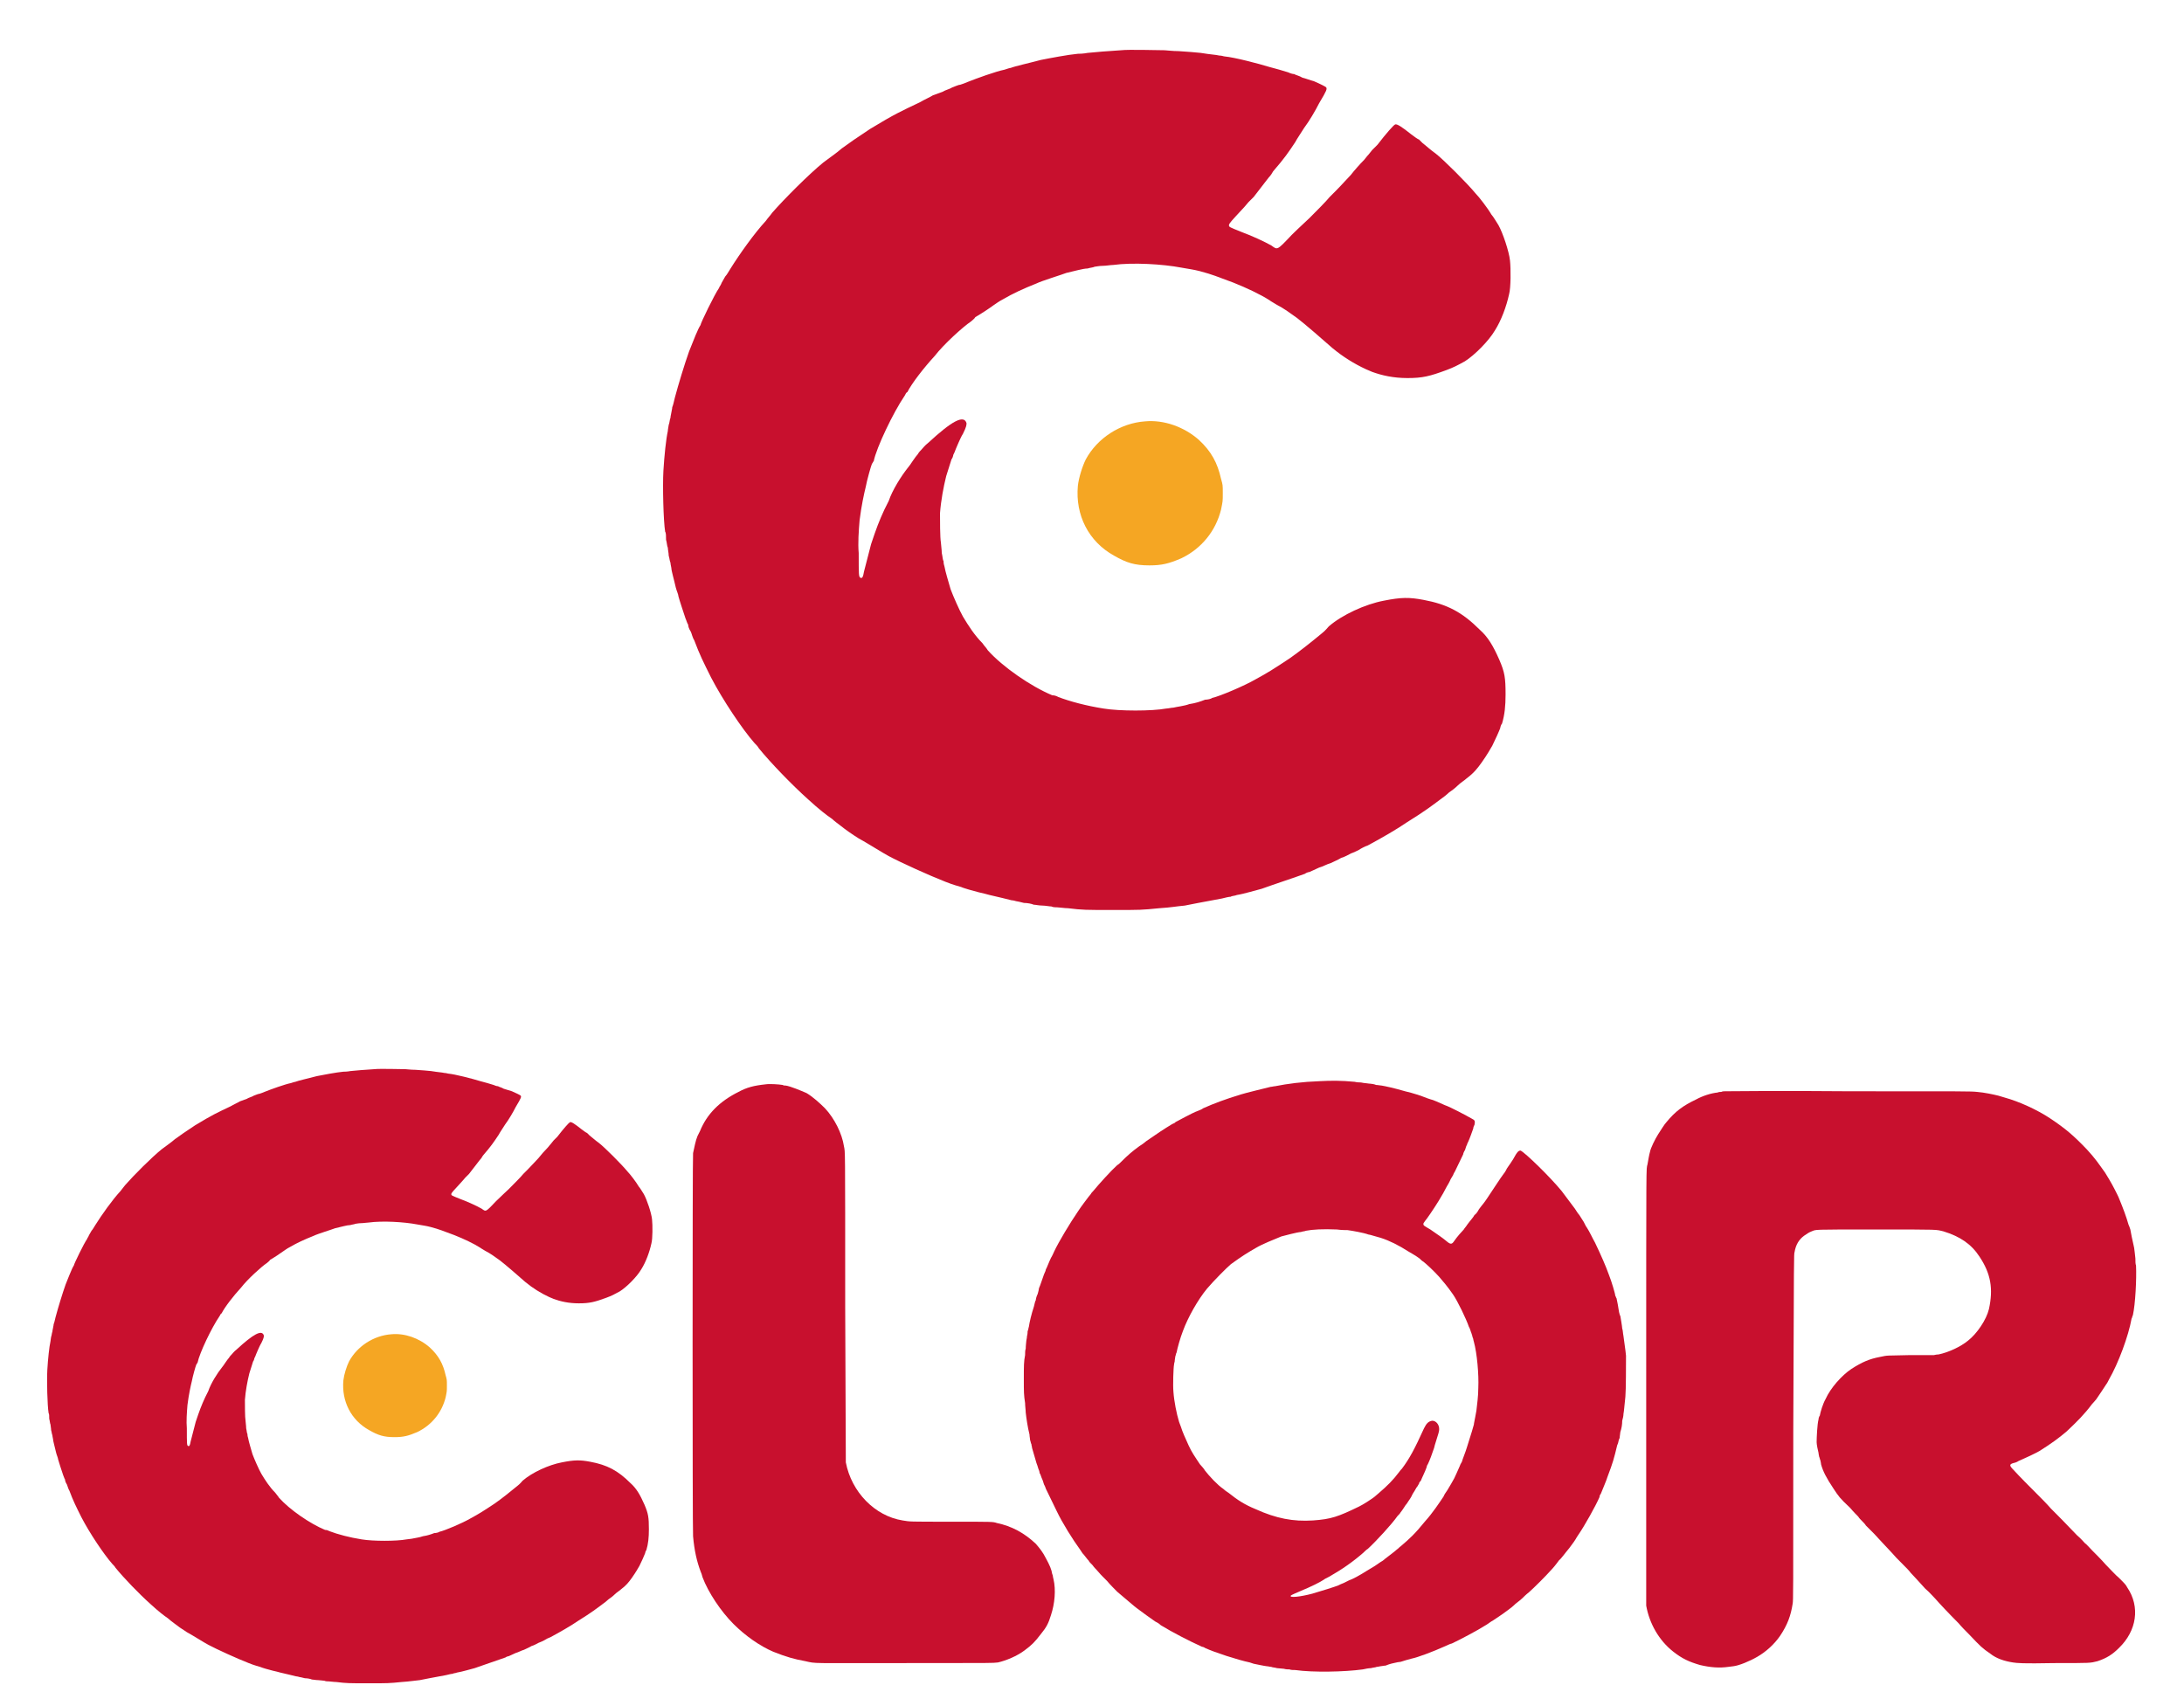
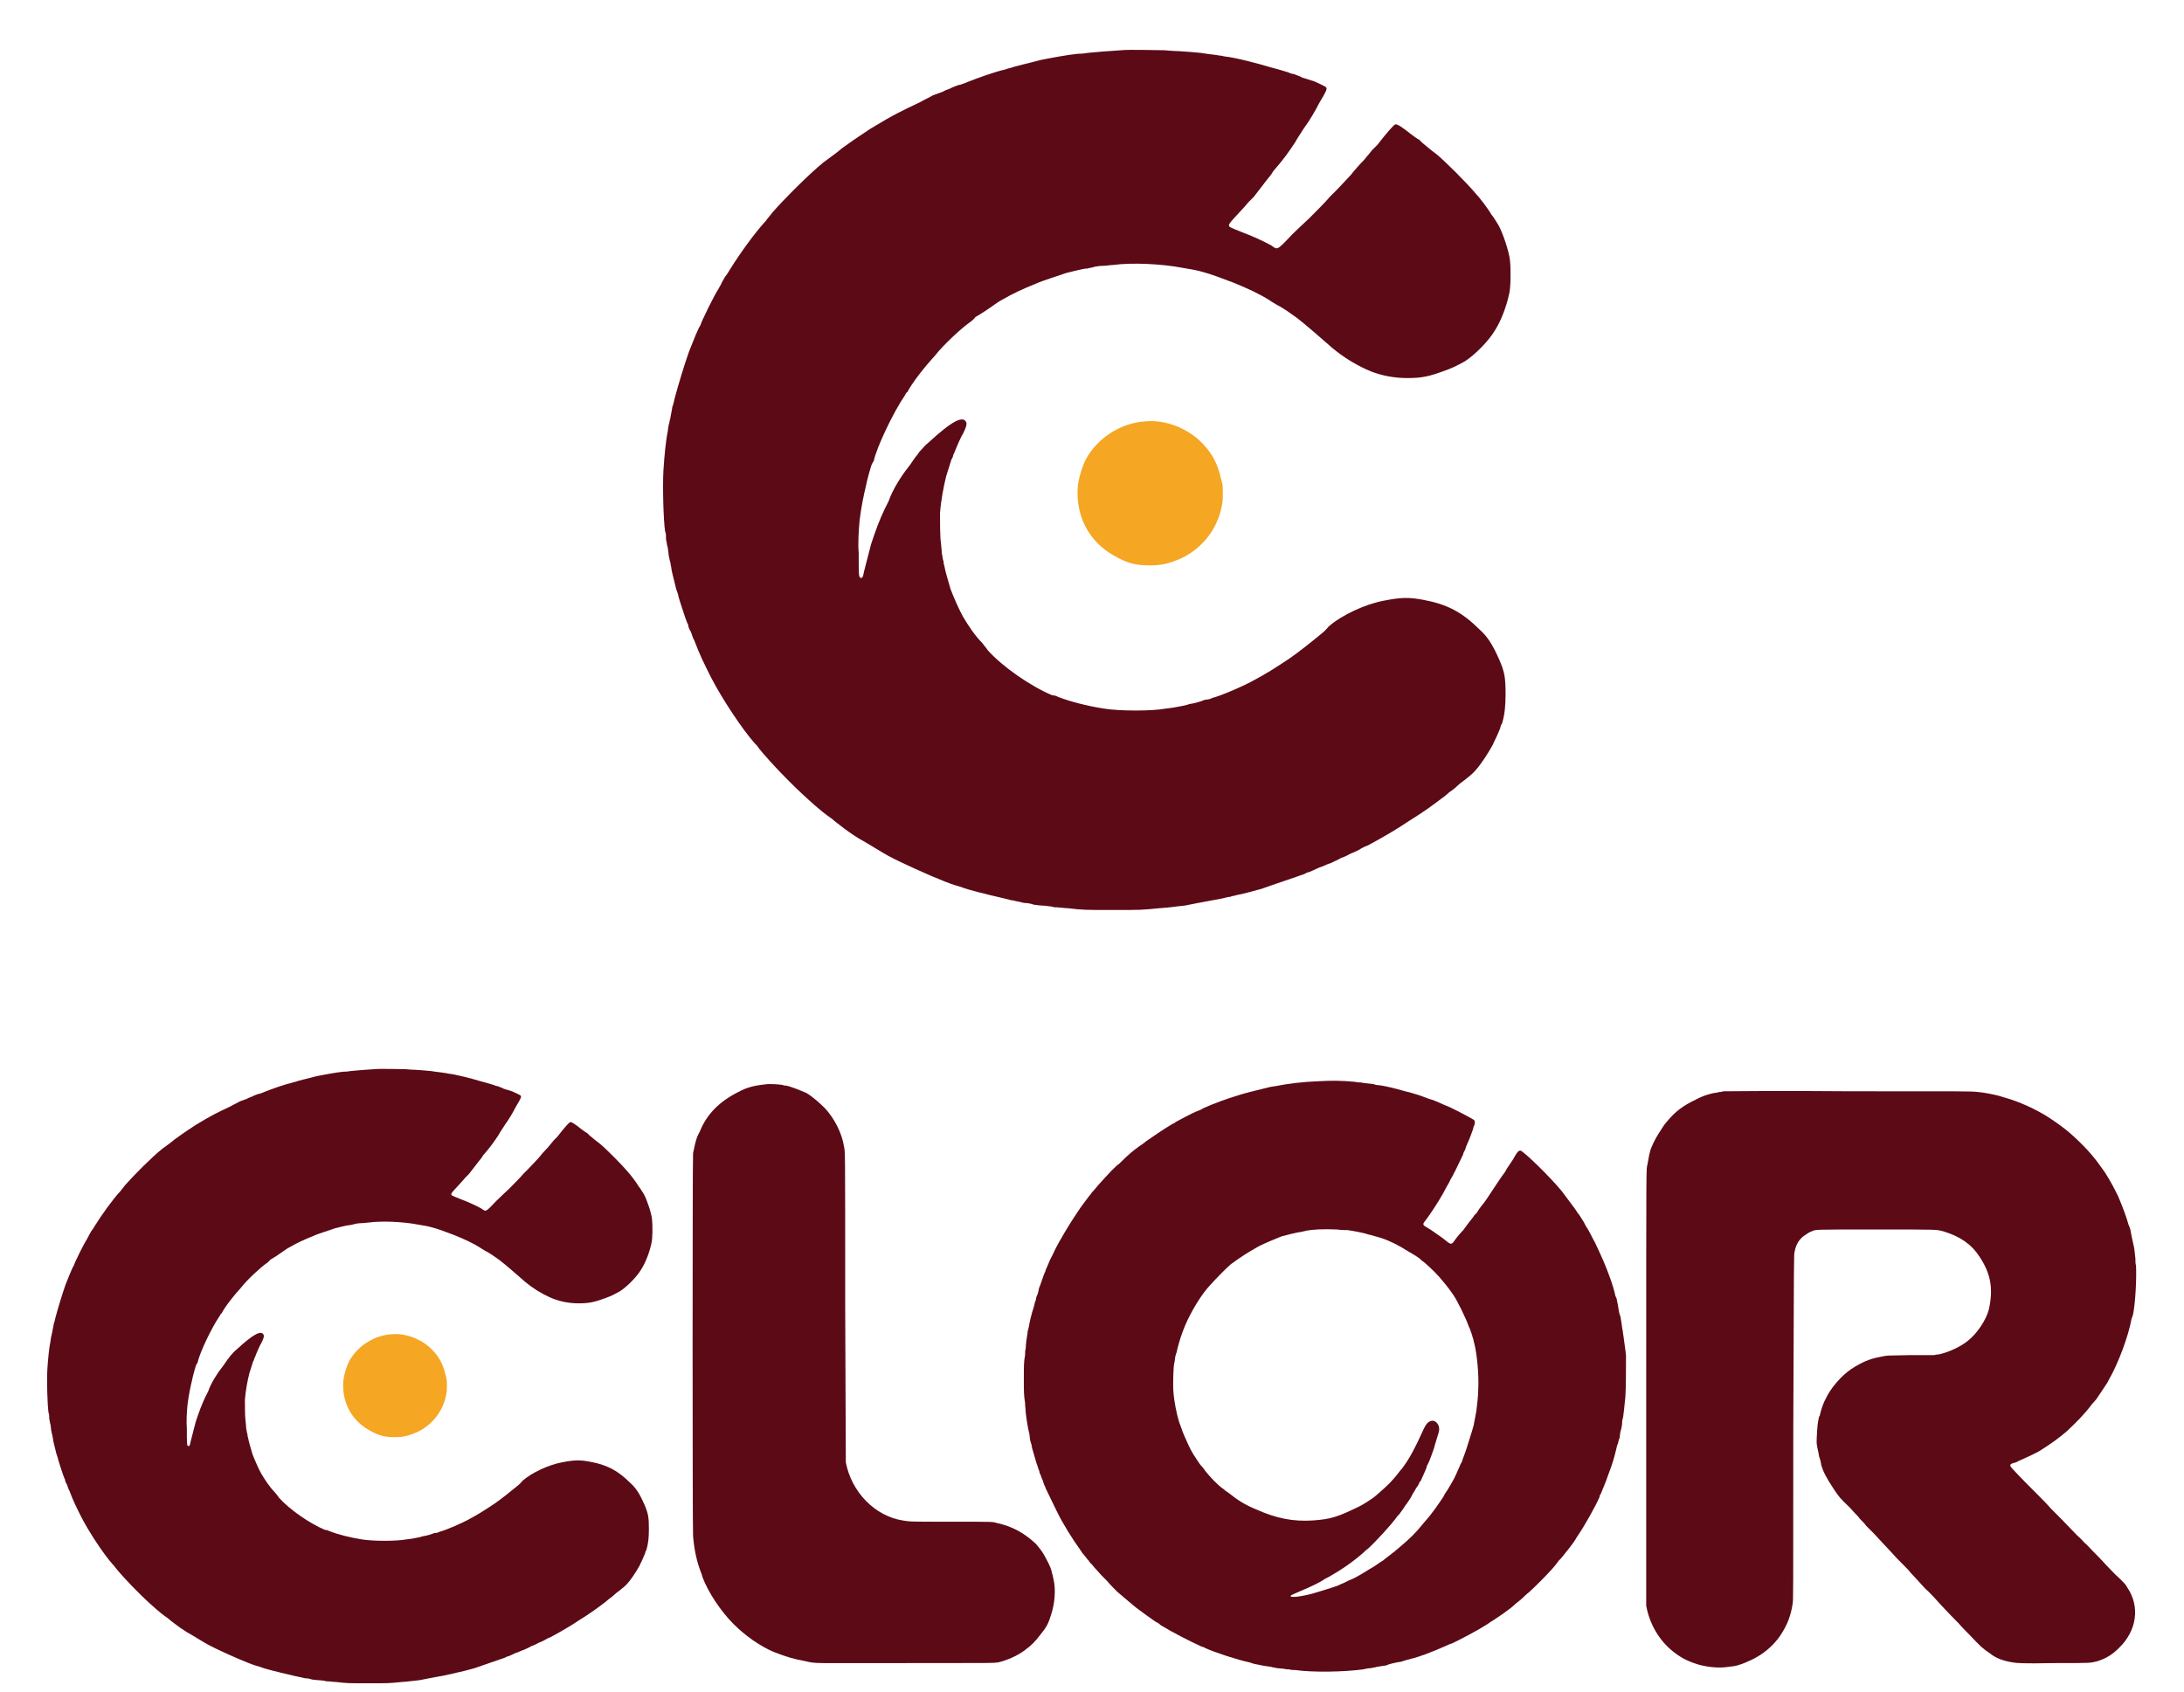
<svg xmlns="http://www.w3.org/2000/svg" viewBox="-6 -6 346 268" role="img" aria-label="CLOR">
  <g transform="translate(97 0) scale(1.4)">
-     <path fill="#C8102E" d="M53.3 1.4c-1.5 .1-2.9 .2-3.8 .3c-.5 .1-1 .1-1.1 .1c-1.1 .1-3.2 .5-4.2 .7c-1.5 .4-2.9 .7-3.4 .9c-.1 0-.4 .1-.7 .2c-1 .2-3.2 1-4.2 1.4c-.2 .1-.5 .2-.8 .3c-.2 0-.6 .2-.9 .3c-.3 .2-.8 .3-1.1 .5c-.3 .1-.8 .3-1.1 .4c-.3 .2-1 .5-1.5 .8c-2.1 1-2.8 1.3-5.6 3c-1.8 1.2-2.1 1.4-3.2 2.2c-.7 .6-.9 .7-2.1 1.6c-1.6 1.3-4.4 4.1-5.8 5.7c-.2 .3-.5 .6-.7 .9c-1.3 1.4-3 3.8-4 5.4c-.2 .3-.4 .7-.6 .9c-.1 .2-.3 .5-.4 .7c-.1 .3-.3 .5-.3 .6c-.5 .7-2.1 4-2.1 4.2c0 0-.2 .3-.4 .8c-.2 .4-.4 1-.5 1.2c-.1 .3-.3 .7-.4 1c-.5 1.4-1.2 3.7-1.6 5.2c-.1 .4-.2 .9-.3 1.1c0 .2-.1 .5-.1 .6c0 .1-.1 .4-.1 .6c-.1 .2-.1 .6-.2 .8c0 .1-.1 .5-.1 .7c-.2 .9-.4 2.8-.5 4.5c-.1 1.7 0 5.7 .2 6.9c.1 .1 .1 .5 .1 .9c.1 .3 .1 .7 .2 .9c0 .2 .1 .6 .1 .9c.1 .3 .1 .6 .2 .8c0 .2 .1 .5 .1 .6c0 .3 .3 1.3 .5 2.2c.1 .4 .3 .8 .3 1c.1 .4 .6 1.9 .8 2.5c.1 .2 .2 .6 .3 .7c0 .2 .1 .5 .3 .8c.1 .2 .2 .7 .4 1c.6 1.6 1 2.4 1.9 4.2c1.3 2.5 3.5 5.8 4.9 7.4c.2 .2 .4 .4 .5 .6c1.3 1.6 3.7 4.1 5.6 5.8c1.2 1.1 2.1 1.8 2.7 2.2c.2 .2 .6 .5 1 .8c.5 .4 1.2 .9 2 1.4c.4 .2 2.2 1.3 2.7 1.6c.2 .1 .5 .3 .7 .4c1.3 .7 4.6 2.2 6.4 2.9c1 .4 1.5 .5 1.8 .6c.2 .1 .6 .2 .9 .3c.3 .1 .8 .2 1.1 .3c.4 .1 .9 .2 1.2 .3c.9 .2 2.1 .5 2.5 .6c.2 0 .5 .1 .5 .1c.1 0 .5 .1 .9 .2c.4 0 .9 .1 1.1 .2c.2 0 .6 .1 1 .1c.3 0 .8 .1 1 .1c.2 .1 .5 .1 .7 .1c.2 0 .8 .1 1.2 .1c1.6 .2 2 .2 5.1 .2c3.1 0 3.2 0 5.2-.2c1.5-.1 1.8-.2 2.9-.3c1-.2 1.5-.3 4.2-.8c.4-.1 .8-.2 1-.2c.1-.1 .5-.1 .7-.2c.7-.1 2.4-.6 2.8-.7c.8-.3 4.1-1.4 4.9-1.7c.1-.1 .4-.2 .5-.2c.2-.1 .7-.3 1.1-.5c.4-.1 .9-.4 1.3-.5c.4-.2 .9-.4 1.2-.6c.4-.1 .9-.4 1.1-.5c.3-.1 .7-.3 .9-.4c.3-.2 .7-.4 1-.5c1.5-.8 3.4-1.9 4.4-2.6c2.1-1.3 3-2 3.8-2.6c.3-.2 .8-.6 1-.8c.3-.2 .7-.5 1-.8c.3-.3 .8-.6 1-.8c.8-.6 1.2-1.1 1.7-1.8c.7-1 .9-1.4 1.2-1.9c.3-.6 .8-1.7 .9-2c0-.1 .1-.4 .2-.5c.3-1 .4-2 .4-3.3c0-1.9-.1-2.5-.7-3.9c-.7-1.6-1.3-2.6-2.2-3.4c-2-2-3.7-2.9-6.4-3.4c-1.6-.3-2.5-.3-4.5 .1c-2.1 .4-4.7 1.6-6.2 2.9c-.1 .1-.4 .5-.8 .8c-1.2 1-2.6 2.1-3.6 2.8c-1.8 1.2-2.6 1.7-3.9 2.4c-1.2 .7-4 1.9-4.9 2.1c-.1 .1-.5 .2-.8 .2c-.5 .2-1.1 .4-1.8 .5c-.5 .2-1.4 .3-1.8 .4c-.2 0-.6 .1-.8 .1c-1.6 .3-5.3 .3-7.1 0c-1.9-.3-3.8-.8-5.1-1.3c-.2-.1-.4-.2-.7-.2c-2.4-1-5.6-3.2-7.3-5.1c-.1-.2-.4-.5-.6-.8c-.9-.9-1.6-2-2.2-3c-.4-.7-1.1-2.3-1.4-3.1c-.2-.7-.6-2-.7-2.6c-.1-.3-.1-.5-.1-.6c-.1-.1-.1-.5-.2-.9c0-.4-.1-1-.1-1.2c-.1-.5-.1-2.6-.1-3.3c.1-1.4 .4-3 .7-4.2c.4-1.3 .5-1.6 .6-1.9c.1-.1 .2-.4 .2-.5c.1-.2 .2-.4 .3-.7c.1-.2 .2-.5 .3-.7c.1-.2 .3-.7 .5-1c.4-.8 .4-1 .4-1.2c-.3-1-1.7-.2-4.3 2.2c-.4 .3-.7 .7-.8 .8c-.1 .1-.3 .3-.4 .5c-.1 .1-.4 .5-.6 .8c-.2 .3-.4 .6-.5 .7c-.8 1-1.8 2.6-2.2 3.8c-.1 .2-.3 .6-.5 1c-.6 1.3-.9 2.1-1.5 3.9c-.3 1.2-.6 2.3-.8 3.1c-.1 .6-.2 .8-.4 .7c-.2-.1-.2-.3-.2-2.8c-.1-1.1 0-2.5 .1-3.7c.2-1.6 .5-3 .7-3.8c.1-.6 .6-2.4 .7-2.6c.1-.1 .1-.2 .2-.3c.3-1.5 2.2-5.5 3.5-7.4c.1-.2 .2-.4 .3-.4c.5-1 1.9-2.8 3.1-4.1c1-1.3 3.2-3.3 4.1-3.9c.1-.1 .4-.3 .5-.5c.7-.4 1.6-1 2-1.3c.3-.2 .7-.5 1.1-.7c1.2-.7 2.3-1.2 3.8-1.8c.6-.3 2.9-1 3.4-1.2c.9-.2 1.9-.5 2.4-.5c.3-.1 .6-.1 .8-.2c.1 0 .5-.1 .9-.1c.4 0 .9-.1 1.2-.1c2.2-.3 5.6-.1 7.7 .3c1.1 .2 1.3 .2 2.1 .4c1.5 .4 1.9 .6 3.8 1.3c1.5 .6 3 1.3 4.1 2c.1 .1 .5 .3 .8 .5c.8 .4 1.6 1 2.3 1.5c.8 .6 3.1 2.6 4 3.4c1.2 1 2.5 1.8 3.8 2.4c.2 .1 .5 .2 .7 .3c1.1 .4 2.4 .7 4 .7c1.7 0 2.5-.2 4.4-.9c.8-.3 1.2-.5 2.1-1c1.1-.7 2.7-2.3 3.4-3.5c.7-1.1 1.3-2.7 1.6-4.1c.2-.7 .2-2.9 .1-3.8c-.1-1-.8-3.1-1.3-4c-.2-.3-.6-1-.8-1.2c-.4-.7-1.4-2-1.8-2.4c-.9-1.1-3.6-3.8-4.5-4.5c-.7-.5-1.1-.9-1.5-1.2c-.1-.1-.3-.3-.4-.4c-.1 0-.5-.3-.9-.6c-1-.8-1.6-1.2-1.8-1.1c-.2 .1-1 1-2 2.3c-.2 .2-.5 .5-.6 .6c-.1 .1-.3 .4-.4 .5c-.2 .2-.4 .5-.5 .6c-.5 .5-1.2 1.3-1.5 1.7c-.4 .4-1 1.1-1.7 1.8c-.3 .3-.6 .6-.7 .7c-.3 .4-1.8 1.9-2.3 2.4c-.3 .3-1.2 1.1-2 1.9c-1.7 1.8-1.6 1.7-2.3 1.2c-.7-.4-2.2-1.1-3.3-1.5c-1.5-.6-1.5-.6-1.5-.8c0-.2 .3-.5 1.5-1.8c.3-.3 .6-.7 .7-.8c.2-.2 .4-.4 .6-.6c.3-.4 1-1.3 1.7-2.2c.2-.2 .4-.5 .5-.7c1.3-1.5 1.7-2.1 2.5-3.3c.2-.4 .7-1.1 1-1.6c.6-.8 1.3-2 1.7-2.8c.9-1.5 .9-1.6 .8-1.8c-.1-.1-.7-.4-1.4-.7c-.4-.1-.9-.3-1.3-.4c-.3-.2-.8-.3-.9-.4c-.2 0-.5-.1-.7-.2c-.3-.1-.7-.2-1-.3c-.3-.1-.8-.2-1.1-.3c-1.3-.4-4-1.1-5.1-1.2c-.1 0-.3-.1-.6-.1c-.4-.1-.9-.1-2.1-.3c-.9-.1-1.2-.1-2.5-.2c-.7 0-1.4-.1-1.6-.1c-.7 0-4.1-.1-4.9 0z" />
+     <path fill="#5C0A16" d="M53.3 1.4c-1.5 .1-2.9 .2-3.8 .3c-.5 .1-1 .1-1.1 .1c-1.1 .1-3.2 .5-4.2 .7c-1.5 .4-2.9 .7-3.4 .9c-.1 0-.4 .1-.7 .2c-1 .2-3.2 1-4.2 1.4c-.2 .1-.5 .2-.8 .3c-.2 0-.6 .2-.9 .3c-.3 .2-.8 .3-1.1 .5c-.3 .1-.8 .3-1.1 .4c-.3 .2-1 .5-1.5 .8c-2.1 1-2.8 1.3-5.6 3c-1.8 1.2-2.1 1.4-3.2 2.2c-.7 .6-.9 .7-2.1 1.6c-1.6 1.3-4.4 4.1-5.8 5.7c-.2 .3-.5 .6-.7 .9c-1.3 1.4-3 3.8-4 5.4c-.2 .3-.4 .7-.6 .9c-.1 .2-.3 .5-.4 .7c-.1 .3-.3 .5-.3 .6c-.5 .7-2.1 4-2.1 4.2c0 0-.2 .3-.4 .8c-.2 .4-.4 1-.5 1.2c-.1 .3-.3 .7-.4 1c-.5 1.4-1.2 3.7-1.6 5.2c-.1 .4-.2 .9-.3 1.1c0 .2-.1 .5-.1 .6c0 .1-.1 .4-.1 .6c-.1 .2-.1 .6-.2 .8c0 .1-.1 .5-.1 .7c-.2 .9-.4 2.8-.5 4.5c-.1 1.7 0 5.7 .2 6.9c.1 .1 .1 .5 .1 .9c.1 .3 .1 .7 .2 .9c0 .2 .1 .6 .1 .9c.1 .3 .1 .6 .2 .8c0 .2 .1 .5 .1 .6c0 .3 .3 1.3 .5 2.2c.1 .4 .3 .8 .3 1c.1 .4 .6 1.9 .8 2.5c.1 .2 .2 .6 .3 .7c0 .2 .1 .5 .3 .8c.1 .2 .2 .7 .4 1c.6 1.6 1 2.4 1.9 4.2c1.3 2.5 3.5 5.8 4.9 7.4c.2 .2 .4 .4 .5 .6c1.3 1.6 3.7 4.1 5.6 5.8c1.2 1.1 2.1 1.8 2.7 2.2c.2 .2 .6 .5 1 .8c.5 .4 1.2 .9 2 1.4c.4 .2 2.2 1.3 2.7 1.6c.2 .1 .5 .3 .7 .4c1.3 .7 4.6 2.2 6.4 2.9c1 .4 1.5 .5 1.8 .6c.2 .1 .6 .2 .9 .3c.3 .1 .8 .2 1.1 .3c.4 .1 .9 .2 1.2 .3c.9 .2 2.1 .5 2.5 .6c.2 0 .5 .1 .5 .1c.1 0 .5 .1 .9 .2c.4 0 .9 .1 1.1 .2c.2 0 .6 .1 1 .1c.3 0 .8 .1 1 .1c.2 .1 .5 .1 .7 .1c.2 0 .8 .1 1.2 .1c1.6 .2 2 .2 5.1 .2c3.1 0 3.2 0 5.2-.2c1.5-.1 1.8-.2 2.9-.3c1-.2 1.5-.3 4.2-.8c.4-.1 .8-.2 1-.2c.1-.1 .5-.1 .7-.2c.7-.1 2.4-.6 2.8-.7c.8-.3 4.1-1.4 4.9-1.7c.1-.1 .4-.2 .5-.2c.2-.1 .7-.3 1.1-.5c.4-.1 .9-.4 1.3-.5c.4-.2 .9-.4 1.2-.6c.4-.1 .9-.4 1.1-.5c.3-.1 .7-.3 .9-.4c.3-.2 .7-.4 1-.5c1.5-.8 3.4-1.9 4.4-2.6c2.1-1.3 3-2 3.8-2.6c.3-.2 .8-.6 1-.8c.3-.2 .7-.5 1-.8c.3-.3 .8-.6 1-.8c.8-.6 1.2-1.1 1.7-1.8c.7-1 .9-1.4 1.2-1.9c.3-.6 .8-1.7 .9-2c0-.1 .1-.4 .2-.5c.3-1 .4-2 .4-3.3c0-1.9-.1-2.5-.7-3.9c-.7-1.6-1.3-2.6-2.2-3.4c-2-2-3.7-2.9-6.4-3.4c-1.6-.3-2.5-.3-4.5 .1c-2.1 .4-4.7 1.6-6.2 2.9c-.1 .1-.4 .5-.8 .8c-1.2 1-2.6 2.1-3.6 2.8c-1.8 1.2-2.6 1.7-3.9 2.4c-1.2 .7-4 1.9-4.9 2.1c-.1 .1-.5 .2-.8 .2c-.5 .2-1.1 .4-1.8 .5c-.5 .2-1.4 .3-1.8 .4c-.2 0-.6 .1-.8 .1c-1.6 .3-5.3 .3-7.1 0c-1.9-.3-3.8-.8-5.1-1.3c-.2-.1-.4-.2-.7-.2c-2.4-1-5.6-3.2-7.3-5.1c-.1-.2-.4-.5-.6-.8c-.9-.9-1.6-2-2.2-3c-.4-.7-1.1-2.3-1.4-3.1c-.2-.7-.6-2-.7-2.6c-.1-.3-.1-.5-.1-.6c-.1-.1-.1-.5-.2-.9c0-.4-.1-1-.1-1.2c-.1-.5-.1-2.6-.1-3.3c.1-1.4 .4-3 .7-4.2c.4-1.3 .5-1.6 .6-1.9c.1-.1 .2-.4 .2-.5c.1-.2 .2-.4 .3-.7c.1-.2 .2-.5 .3-.7c.1-.2 .3-.7 .5-1c.4-.8 .4-1 .4-1.2c-.3-1-1.7-.2-4.3 2.2c-.4 .3-.7 .7-.8 .8c-.1 .1-.3 .3-.4 .5c-.1 .1-.4 .5-.6 .8c-.2 .3-.4 .6-.5 .7c-.8 1-1.8 2.6-2.2 3.8c-.1 .2-.3 .6-.5 1c-.6 1.3-.9 2.1-1.5 3.9c-.3 1.2-.6 2.3-.8 3.1c-.1 .6-.2 .8-.4 .7c-.2-.1-.2-.3-.2-2.8c-.1-1.1 0-2.5 .1-3.7c.2-1.6 .5-3 .7-3.8c.1-.6 .6-2.4 .7-2.6c.1-.1 .1-.2 .2-.3c.3-1.5 2.2-5.5 3.5-7.4c.1-.2 .2-.4 .3-.4c.5-1 1.9-2.8 3.1-4.1c1-1.3 3.2-3.3 4.1-3.9c.1-.1 .4-.3 .5-.5c.7-.4 1.6-1 2-1.3c.3-.2 .7-.5 1.1-.7c1.2-.7 2.3-1.2 3.8-1.8c.6-.3 2.9-1 3.4-1.2c.9-.2 1.9-.5 2.4-.5c.3-.1 .6-.1 .8-.2c.1 0 .5-.1 .9-.1c.4 0 .9-.1 1.2-.1c2.2-.3 5.6-.1 7.7 .3c1.1 .2 1.3 .2 2.1 .4c1.5 .4 1.9 .6 3.8 1.3c1.5 .6 3 1.3 4.1 2c.1 .1 .5 .3 .8 .5c.8 .4 1.6 1 2.3 1.5c.8 .6 3.1 2.6 4 3.4c1.2 1 2.5 1.8 3.8 2.4c.2 .1 .5 .2 .7 .3c1.1 .4 2.4 .7 4 .7c1.7 0 2.5-.2 4.4-.9c.8-.3 1.2-.5 2.1-1c1.1-.7 2.7-2.3 3.4-3.5c.7-1.1 1.3-2.7 1.6-4.1c.2-.7 .2-2.9 .1-3.8c-.1-1-.8-3.1-1.3-4c-.2-.3-.6-1-.8-1.2c-.4-.7-1.4-2-1.8-2.4c-.9-1.1-3.6-3.8-4.5-4.5c-.7-.5-1.1-.9-1.5-1.2c-.1-.1-.3-.3-.4-.4c-.1 0-.5-.3-.9-.6c-1-.8-1.6-1.2-1.8-1.1c-.2 .1-1 1-2 2.3c-.2 .2-.5 .5-.6 .6c-.1 .1-.3 .4-.4 .5c-.2 .2-.4 .5-.5 .6c-.5 .5-1.2 1.3-1.5 1.7c-.4 .4-1 1.1-1.7 1.8c-.3 .3-.6 .6-.7 .7c-.3 .4-1.8 1.9-2.3 2.4c-.3 .3-1.2 1.1-2 1.9c-1.7 1.8-1.6 1.7-2.3 1.2c-.7-.4-2.2-1.1-3.3-1.5c-1.5-.6-1.5-.6-1.5-.8c0-.2 .3-.5 1.5-1.8c.3-.3 .6-.7 .7-.8c.2-.2 .4-.4 .6-.6c.3-.4 1-1.3 1.7-2.2c.2-.2 .4-.5 .5-.7c1.3-1.5 1.7-2.1 2.5-3.3c.2-.4 .7-1.1 1-1.6c.6-.8 1.3-2 1.7-2.8c.9-1.5 .9-1.6 .8-1.8c-.1-.1-.7-.4-1.4-.7c-.4-.1-.9-.3-1.3-.4c-.3-.2-.8-.3-.9-.4c-.2 0-.5-.1-.7-.2c-.3-.1-.7-.2-1-.3c-.3-.1-.8-.2-1.1-.3c-1.3-.4-4-1.1-5.1-1.2c-.1 0-.3-.1-.6-.1c-.4-.1-.9-.1-2.1-.3c-.9-.1-1.2-.1-2.5-.2c-.7 0-1.4-.1-1.6-.1c-.7 0-4.1-.1-4.9 0z" />
    <path fill="#F5A623" d="M56 43.4c-2.8 .2-5.4 1.9-6.7 4.3c-.4 .8-.8 2.1-.9 3c-.3 3.3 1.2 6.3 4.1 7.9c1.4 .8 2.3 1.1 4 1.1c1.4 0 2.2-.2 3.6-.8c2.3-1.1 3.9-3.1 4.5-5.5c.2-1 .2-.9 .2-1.9c0-.9 0-.9-.2-1.6c-.4-1.8-1.1-3.1-2.5-4.4c-1.7-1.5-4-2.3-6.1-2.1z" />
  </g>
  <g transform="translate(0 162)">
-     <g fill="#C8102E">
+     <g fill="#5C0A16">
      <path d="M53.3 1.4c-1.5 .1-2.9 .2-3.8 .3c-.5 .1-1 .1-1.1 .1c-1.1 .1-3.2 .5-4.2 .7c-1.5 .4-2.9 .7-3.4 .9c-.1 0-.4 .1-.7 .2c-1 .2-3.2 1-4.2 1.4c-.2 .1-.5 .2-.8 .3c-.2 0-.6 .2-.9 .3c-.3 .2-.8 .3-1.1 .5c-.3 .1-.8 .3-1.1 .4c-.3 .2-1 .5-1.5 .8c-2.1 1-2.8 1.3-5.6 3c-1.8 1.2-2.1 1.4-3.2 2.2c-.7 .6-.9 .7-2.1 1.6c-1.6 1.3-4.4 4.1-5.8 5.7c-.2 .3-.5 .6-.7 .9c-1.3 1.4-3 3.8-4 5.4c-.2 .3-.4 .7-.6 .9c-.1 .2-.3 .5-.4 .7c-.1 .3-.3 .5-.3 .6c-.5 .7-2.1 4-2.1 4.2c0 0-.2 .3-.4 .8c-.2 .4-.4 1-.5 1.2c-.1 .3-.3 .7-.4 1c-.5 1.4-1.2 3.7-1.6 5.2c-.1 .4-.2 .9-.3 1.1c0 .2-.1 .5-.1 .6c0 .1-.1 .4-.1 .6c-.1 .2-.1 .6-.2 .8c0 .1-.1 .5-.1 .7c-.2 .9-.4 2.8-.5 4.5c-.1 1.7 0 5.7 .2 6.9c.1 .1 .1 .5 .1 .9c.1 .3 .1 .7 .2 .9c0 .2 .1 .6 .1 .9c.1 .3 .1 .6 .2 .8c0 .2 .1 .5 .1 .6c0 .3 .3 1.3 .5 2.2c.1 .4 .3 .8 .3 1c.1 .4 .6 1.9 .8 2.5c.1 .2 .2 .6 .3 .7c0 .2 .1 .5 .3 .8c.1 .2 .2 .7 .4 1c.6 1.6 1 2.4 1.9 4.2c1.3 2.5 3.5 5.8 4.9 7.4c.2 .2 .4 .4 .5 .6c1.3 1.6 3.7 4.1 5.6 5.8c1.2 1.1 2.1 1.8 2.7 2.2c.2 .2 .6 .5 1 .8c.5 .4 1.2 .9 2 1.4c.4 .2 2.2 1.3 2.7 1.6c.2 .1 .5 .3 .7 .4c1.3 .7 4.6 2.2 6.4 2.9c1 .4 1.5 .5 1.8 .6c.2 .1 .6 .2 .9 .3c.3 .1 .8 .2 1.1 .3c.4 .1 .9 .2 1.2 .3c.9 .2 2.1 .5 2.5 .6c.2 0 .5 .1 .5 .1c.1 0 .5 .1 .9 .2c.4 0 .9 .1 1.1 .2c.2 0 .6 .1 1 .1c.3 0 .8 .1 1 .1c.2 .1 .5 .1 .7 .1c.2 0 .8 .1 1.2 .1c1.6 .2 2 .2 5.1 .2c3.1 0 3.2 0 5.2-.2c1.5-.1 1.8-.2 2.9-.3c1-.2 1.5-.3 4.2-.8c.4-.1 .8-.2 1-.2c.1-.1 .5-.1 .7-.2c.7-.1 2.4-.6 2.8-.7c.8-.3 4.1-1.4 4.9-1.7c.1-.1 .4-.2 .5-.2c.2-.1 .7-.3 1.1-.5c.4-.1 .9-.4 1.3-.5c.4-.2 .9-.4 1.2-.6c.4-.1 .9-.4 1.1-.5c.3-.1 .7-.3 .9-.4c.3-.2 .7-.4 1-.5c1.5-.8 3.4-1.9 4.4-2.6c2.1-1.3 3-2 3.8-2.6c.3-.2 .8-.6 1-.8c.3-.2 .7-.5 1-.8c.3-.3 .8-.6 1-.8c.8-.6 1.2-1.1 1.7-1.8c.7-1 .9-1.4 1.2-1.9c.3-.6 .8-1.7 .9-2c0-.1 .1-.4 .2-.5c.3-1 .4-2 .4-3.3c0-1.9-.1-2.5-.7-3.9c-.7-1.6-1.3-2.6-2.2-3.4c-2-2-3.7-2.9-6.4-3.4c-1.6-.3-2.5-.3-4.5 .1c-2.1 .4-4.7 1.6-6.2 2.9c-.1 .1-.4 .5-.8 .8c-1.2 1-2.6 2.1-3.6 2.8c-1.8 1.2-2.6 1.7-3.9 2.4c-1.2 .7-4 1.9-4.9 2.1c-.1 .1-.5 .2-.8 .2c-.5 .2-1.1 .4-1.8 .5c-.5 .2-1.4 .3-1.8 .4c-.2 0-.6 .1-.8 .1c-1.6 .3-5.3 .3-7.1 0c-1.9-.3-3.8-.8-5.1-1.3c-.2-.1-.4-.2-.7-.2c-2.4-1-5.6-3.2-7.3-5.1c-.1-.2-.4-.5-.6-.8c-.9-.9-1.6-2-2.2-3c-.4-.7-1.1-2.3-1.4-3.1c-.2-.7-.6-2-.7-2.6c-.1-.3-.1-.5-.1-.6c-.1-.1-.1-.5-.2-.9c0-.4-.1-1-.1-1.2c-.1-.5-.1-2.6-.1-3.3c.1-1.4 .4-3 .7-4.2c.4-1.3 .5-1.6 .6-1.9c.1-.1 .2-.4 .2-.5c.1-.2 .2-.4 .3-.7c.1-.2 .2-.5 .3-.7c.1-.2 .3-.7 .5-1c.4-.8 .4-1 .4-1.2c-.3-1-1.7-.2-4.3 2.2c-.4 .3-.7 .7-.8 .8c-.1 .1-.3 .3-.4 .5c-.1 .1-.4 .5-.6 .8c-.2 .3-.4 .6-.5 .7c-.8 1-1.8 2.6-2.2 3.8c-.1 .2-.3 .6-.5 1c-.6 1.3-.9 2.1-1.5 3.9c-.3 1.2-.6 2.3-.8 3.1c-.1 .6-.2 .8-.4 .7c-.2-.1-.2-.3-.2-2.8c-.1-1.1 0-2.5 .1-3.7c.2-1.6 .5-3 .7-3.8c.1-.6 .6-2.4 .7-2.6c.1-.1 .1-.2 .2-.3c.3-1.5 2.2-5.5 3.5-7.4c.1-.2 .2-.4 .3-.4c.5-1 1.9-2.8 3.1-4.1c1-1.3 3.2-3.3 4.1-3.9c.1-.1 .4-.3 .5-.5c.7-.4 1.6-1 2-1.3c.3-.2 .7-.5 1.1-.7c1.2-.7 2.3-1.2 3.8-1.8c.6-.3 2.9-1 3.4-1.2c.9-.2 1.9-.5 2.4-.5c.3-.1 .6-.1 .8-.2c.1 0 .5-.1 .9-.1c.4 0 .9-.1 1.2-.1c2.2-.3 5.6-.1 7.7 .3c1.1 .2 1.3 .2 2.1 .4c1.5 .4 1.9 .6 3.8 1.3c1.5 .6 3 1.3 4.1 2c.1 .1 .5 .3 .8 .5c.8 .4 1.6 1 2.3 1.5c.8 .6 3.1 2.6 4 3.4c1.2 1 2.5 1.8 3.8 2.4c.2 .1 .5 .2 .7 .3c1.1 .4 2.4 .7 4 .7c1.7 0 2.5-.2 4.4-.9c.8-.3 1.2-.5 2.1-1c1.1-.7 2.7-2.3 3.4-3.5c.7-1.1 1.3-2.7 1.6-4.1c.2-.7 .2-2.9 .1-3.8c-.1-1-.8-3.1-1.3-4c-.2-.3-.6-1-.8-1.2c-.4-.7-1.4-2-1.8-2.4c-.9-1.1-3.6-3.8-4.5-4.5c-.7-.5-1.1-.9-1.5-1.2c-.1-.1-.3-.3-.4-.4c-.1 0-.5-.3-.9-.6c-1-.8-1.6-1.2-1.8-1.1c-.2 .1-1 1-2 2.3c-.2 .2-.5 .5-.6 .6c-.1 .1-.3 .4-.4 .5c-.2 .2-.4 .5-.5 .6c-.5 .5-1.2 1.3-1.5 1.7c-.4 .4-1 1.1-1.7 1.8c-.3 .3-.6 .6-.7 .7c-.3 .4-1.8 1.9-2.3 2.4c-.3 .3-1.2 1.1-2 1.9c-1.7 1.8-1.6 1.7-2.3 1.2c-.7-.4-2.2-1.1-3.3-1.5c-1.5-.6-1.5-.6-1.5-.8c0-.2 .3-.5 1.5-1.8c.3-.3 .6-.7 .7-.8c.2-.2 .4-.4 .6-.6c.3-.4 1-1.3 1.7-2.2c.2-.2 .4-.5 .5-.7c1.3-1.5 1.7-2.1 2.5-3.3c.2-.4 .7-1.1 1-1.6c.6-.8 1.3-2 1.7-2.8c.9-1.5 .9-1.6 .8-1.8c-.1-.1-.7-.4-1.4-.7c-.4-.1-.9-.3-1.3-.4c-.3-.2-.8-.3-.9-.4c-.2 0-.5-.1-.7-.2c-.3-.1-.7-.2-1-.3c-.3-.1-.8-.2-1.1-.3c-1.3-.4-4-1.1-5.1-1.2c-.1 0-.3-.1-.6-.1c-.4-.1-.9-.1-2.1-.3c-.9-.1-1.2-.1-2.5-.2c-.7 0-1.4-.1-1.6-.1c-.7 0-4.1-.1-4.9 0z" />
      <path d="M115.3 3.8c-1.9 .2-3 .5-4.3 1.2c-3 1.5-5 3.5-6.1 6.2c-.1 .2-.3 .6-.4 .8c-.3 .7-.5 1.8-.7 2.7c-.1 .7-.1 59.7 0 60.7c.2 2.3 .6 4 1.2 5.6c.1 .2 .2 .5 .3 .9c.9 2.4 2.9 5.4 4.9 7.4c1.9 1.9 4.2 3.5 6.3 4.4c2 .8 3.4 1.2 5.1 1.5c1.8 .4 .4 .3 15.7 .3c14.8 0 13.7 0 14.8-.1c1.3-.3 3-1 4.2-1.9c1.2-.9 1.6-1.3 2.6-2.6c.9-1.1 1.2-1.7 1.6-3c.6-1.8 .8-4 .4-5.7c-.1-.3-.1-.7-.2-.8c-.1-.7-.4-1.4-1-2.5c-.5-1-1-1.6-1.6-2.3c-1.8-1.7-3.8-2.8-6.2-3.3c-.6-.2-.6-.2-7.1-.2c-7.1 0-6.5 0-7.8-.2c-4.4-.7-8.1-4.5-9-9.2c0-.5 0-.5-.1-24.7c0-26.3 0-24.3-.2-25.4c-.3-2-1.5-4.4-3-6c-.8-.8-1.9-1.8-2.9-2.4c-.9-.4-2.6-1.1-3.3-1.2c-.1 0-.4 0-.5-.1c-.6-.1-2.1-.2-2.7-.1z" />
      <path d="M203.1 3.3c-2.8 .1-5.1 .4-7.1 .8c-.2 0-.5 .1-.7 .1c-.8 .2-4.1 1-4.7 1.2c-2.6 .8-4.2 1.4-6 2.2c-.1 .1-.5 .3-.8 .4c-.6 .2-1.3 .6-2.1 1c-1.1 .6-1.5 .8-1.5 .8c0 .1-.3 .2-.5 .3c-.8 .5-1 .6-1.9 1.2c-.9 .6-1.6 1.1-2.2 1.5c-.1 .1-.6 .5-1.1 .8c-1.1 .8-1.8 1.4-2.9 2.5c-.2 .2-.4 .4-.6 .5c-.9 .8-2.9 3-3.8 4.1c-.1 .1-.3 .3-.4 .5c-.2 .2-1.7 2.2-2 2.7c-1.3 1.9-3.1 4.9-3.8 6.4c-.1 .2-.3 .7-.5 1c-.3 .6-.7 1.7-.8 1.8c0 .1-.1 .4-.3 .8c-.3 .8-.6 1.8-.8 2.2c0 .1-.1 .6-.2 .9c-.2 .4-.3 .8-.3 1c-.1 .1-.2 .6-.3 1c-.4 1.2-.7 2.5-.8 3.2c-.1 .3-.1 .6-.2 .7c0 .1 0 .5-.1 .8c0 .3-.1 .6-.1 .7c0 .1-.1 .8-.1 1.3c-.1 .2-.1 .7-.1 1c-.2 1-.2 1.7-.2 3.8c0 2.1 0 2.5 .2 3.8c0 .5 .1 1.1 .1 1.5c.1 .9 .3 2.3 .6 3.5c0 .3 .1 .7 .1 .9c.1 .2 .1 .5 .2 .6c0 .2 .1 .4 .1 .6c.1 .3 .5 1.7 .7 2.4c.1 .2 .2 .6 .3 .9c.1 .2 .2 .5 .2 .7c.1 .1 .2 .4 .3 .7c.1 .2 .3 .7 .4 1.1c.2 .3 .3 .8 .4 .9c.3 .6 1.2 2.5 1.6 3.3c.9 1.9 2.6 4.6 3.7 6.1c.1 .2 .3 .4 .4 .6c.3 .3 .7 .9 1 1.2c0 .1 .3 .4 .6 .7c.2 .3 .5 .6 .6 .7c.6 .7 .8 .9 1 1.1c.2 .2 .5 .5 .7 .7c.4 .5 1.1 1.2 1.6 1.7c1.2 1 2.8 2.4 3.1 2.6c.8 .6 2.3 1.7 2.9 2.1c.2 .1 .6 .3 .9 .6c1.8 1.1 4.5 2.5 6.5 3.4c.1 0 .4 .1 .5 .2c1.5 .7 5.2 1.9 7.1 2.3c.3 .1 .6 .2 .6 .2c0 0 1.9 .4 2.1 .4c.2 0 .5 .1 .7 .1c.2 .1 .6 .1 .9 .2c.3 0 .8 .1 1.1 .1c.3 .1 .7 .1 .9 .1c.2 .1 .6 .1 .9 .1c2.8 .4 7.8 .3 10.7-.1c.4-.1 1-.2 1.3-.2c.3-.1 .7-.1 .9-.2c.2 0 .5-.1 .6-.1c.2 0 .5-.1 .8-.1c.2-.1 .8-.3 1.3-.4c.4-.1 .9-.2 1.1-.2c.6-.2 1.3-.4 1.7-.5c1-.2 3.4-1.1 5.4-2c.4-.2 .9-.4 1-.4c1.1-.5 4.3-2.2 5.2-2.8c.4-.2 1-.7 1.4-.9c1.2-.8 1.8-1.2 2.3-1.6c.3-.2 .8-.6 1.2-1c.4-.3 .9-.7 1.1-.9c.2-.2 .6-.6 1-.9c.8-.7 2.8-2.7 3.4-3.4c.4-.4 .9-1 1.4-1.7c.3-.2 1-1.2 1.6-1.9c.2-.3 .7-.9 1-1.4c.1-.2 .3-.5 .5-.8c.9-1.3 2.7-4.5 3.3-5.9c0-.2 .1-.4 .2-.5c.1-.3 .9-2.1 1.1-2.8c.8-2.1 1-2.8 1.5-4.9c.1-.2 .2-.5 .2-.6c0-.1 .1-.4 .2-.6c0-.3 .1-.7 .1-.9c.2-.6 .3-1.2 .3-1.8c.1-.3 .2-.8 .2-1.1c.1-.5 .1-.9 .3-2.7c.1-1 .1-5.4 .1-6.5c-.1-1.1-.3-2.2-.4-3.1c-.1-.5-.1-1-.2-1.2c0-.3-.3-2-.3-2c-.1-.1-.1-.3-.2-.6c-.1-.7-.3-1.8-.4-2.2c-.1-.1-.1-.3-.2-.4c0-.3-.6-2.3-1-3.3c-.5-1.4-1.2-3-2.2-5.1c-.4-.7-.9-1.8-1.3-2.4c-.1-.1-.3-.5-.5-.9c-.2-.3-.5-.8-.7-1.1c-.2-.2-.5-.7-.7-1c-.5-.7-1.6-2.1-2.1-2.8c-1.8-2.2-5.8-6.1-6.5-6.4c-.3 0-.5 .1-1.2 1.4c-.7 1.1-1 1.4-1.1 1.7c-.1 .2-.3 .5-.4 .6c-.1 .1-.7 1-1.3 1.9c-1.2 1.8-1.5 2.3-1.9 2.8c-.1 .1-.4 .5-.7 .9c-.2 .4-.5 .8-.7 .9c-.2 .4-.7 .9-1.2 1.6c-.1 .2-.4 .5-.5 .7c-.3 .3-1.1 1.2-1.5 1.8c-.4 .6-.6 .6-1.3 0c-.6-.5-1.2-.9-2.5-1.8c-1-.6-1.1-.6-1.1-.9c0-.1 .1-.2 .3-.5c.2-.2 1.3-1.8 2.1-3.1c.6-1 .9-1.5 1.3-2.3c.2-.3 .4-.7 .5-.9c.1-.3 .4-.7 .5-.9c.1-.3 .3-.6 .3-.6c.1-.2 .9-1.9 1.3-2.7c0-.1 .1-.4 .3-.7c.1-.3 .2-.7 .3-.8c0-.1 .1-.3 .2-.5c.2-.4 .7-1.8 .8-2.1c0-.2 .1-.4 .2-.6c.1-.6 .1-.7-.5-1c-.7-.4-3.3-1.8-4.2-2.1c-.9-.4-2-.9-2.2-.9c0 0-.3-.1-.6-.2c-1-.4-2.2-.8-3.5-1.1c-1.7-.5-3.1-.8-3.7-.9c-.2 0-.6-.1-.9-.1c-.2-.1-.7-.2-.9-.2c-.3 0-.7-.1-.9-.1c-.2 0-.5-.1-.7-.1c-.1 0-.5 0-.9-.1c-2.1-.2-3.7-.2-5.5-.1zM205.8 26.8c.7 .1 1.5 .1 1.7 .1c.7 .1 2.5 .4 3.3 .7c.1 0 .5 .1 .8 .2c1.6 .4 2.8 .9 4.4 1.8c1.6 1 2.1 1.2 2.9 1.8c.2 .2 .4 .4 .6 .5c.5 .4 1.6 1.4 2.5 2.4c.6 .7 1.3 1.5 2.2 2.8c.7 1 2.1 3.9 2.5 5.1c.2 .3 .3 .8 .4 1c.1 .3 .2 .6 .2 .7c.1 .1 .1 .4 .2 .7c.5 1.8 .8 5.2 .7 7.3c0 1.3-.2 2.7-.3 3.6c-.1 .7-.3 1.5-.3 1.6c0 .1-.1 .4-.1 .6c-.2 .7-.3 1.1-1.1 3.6c-.2 .7-.7 1.9-.8 2.3c-.1 .2-.3 .5-.3 .6c-.5 1.1-.6 1.4-.9 2c-.4 .7-.6 1.1-1.1 1.9c-.2 .3-.5 .7-.6 1c-.6 .9-1.8 2.7-2.9 3.9c-1.7 2.1-2.5 2.8-3.9 4c-.2 .1-.4 .4-.6 .5c-.3 .3-1.4 1.1-1.9 1.5c-.2 .2-.5 .4-.7 .5c-.7 .5-1 .7-2.2 1.4c-1.1 .7-2.2 1.3-2.8 1.5c-.2 .1-.6 .3-.8 .4c-.3 .1-.7 .3-.9 .4c-.5 .2-2.7 .9-4.1 1.3c-1.9 .5-3.7 .7-3.4 .3c.1-.1 .8-.4 1.5-.7c1.7-.7 3.1-1.4 3.7-1.8c.1-.1 .5-.3 .9-.5c2.1-1.2 3.8-2.4 5.4-3.8c.2-.2 .5-.5 .7-.6c1.3-1.2 3.8-3.9 4.7-5.2c.2-.2 .4-.4 .5-.6c.1-.1 .3-.4 .5-.7c.1-.2 .4-.6 .5-.7c.3-.5 .6-.8 .9-1.5c.2-.3 .5-.8 .6-1c.2-.2 .3-.5 .4-.6c0-.2 .2-.4 .3-.5c.1-.3 .7-1.5 .9-2.1c0-.1 .1-.4 .2-.5c.3-.6 .7-1.7 1-2.6c.1-.5 .4-1.3 .5-1.7c.3-.9 .3-1.1 .3-1.3c0-.7-.5-1.3-1.1-1.3c-.6 .1-.9 .4-1.3 1.2c-1.5 3.3-2.3 4.8-3.5 6.4c-.1 .1-.3 .3-.5 .6c-.9 1.2-1.8 2.1-3.2 3.3c-.2 .2-.5 .4-.7 .6c-.7 .5-1.6 1.1-2.4 1.5c-3.3 1.6-4.4 2-7.3 2.2c-3.1 .2-5.8-.3-9.1-1.8c-1.7-.7-2.8-1.4-4.3-2.6c-.2-.1-.6-.4-.8-.6c-.9-.6-2.2-2-2.9-2.9c-.1-.2-.5-.7-.8-1c-.8-1.2-1.3-1.9-1.8-3c-.5-1.1-1-2.2-1.2-2.9c-.1-.2-.2-.6-.3-.8c-.4-1.3-.8-3.3-.9-4.8c-.1-1 0-3.9 .1-4.3c0 0 0-.2 .1-.5c0-.3 .1-.6 .1-.8c.1-.2 .1-.5 .2-.6c.1-.6 .6-2.4 1-3.4c.8-2.2 2.4-5 3.8-6.7c1.1-1.3 3.1-3.3 3.8-3.9c1.8-1.3 2.6-1.8 4-2.6c1-.6 2.8-1.3 4-1.8c.4-.1 2.6-.7 3.1-.7c.2-.1 .6-.1 .8-.2c1-.2 2.7-.3 4.9-.2z" />
      <path d="M267.3 4.9c-.2 0-.4 0-.6 .1c-.1 0-.4 0-.6 .1c-1 .1-2.3 .5-3.4 1.1c-2.1 1-3.3 1.9-4.7 3.6c-.3 .3-.9 1.3-1.3 1.9c-.5 .8-1.2 2.2-1.3 2.8c-.1 .3-.3 1.4-.4 2c-.2 .9-.2-1.9-.2 35.4c0 31.2 0 34.1 0 34.5c.5 2.8 2 5.5 4.3 7.3c1.4 1.1 2.5 1.6 4.2 2.1c1.7 .4 3.1 .5 4.5 .3c.2 0 .6-.1 .8-.1c.9-.1 2.6-.8 3.8-1.5c1.4-.8 2.7-2 3.6-3.3c1.2-1.8 1.7-3.2 2-5.1c.1-.7 .1-.7 .1-27.4c.1-28.6 .1-27.9 .2-28.3c.2-1.2 .7-2 1.5-2.6c.6-.4 .7-.5 1.2-.7c.8-.3-.2-.3 10.2-.3c10.4 0 9.4 0 10.7 .3c2.6 .8 4.4 2 5.7 4c1.8 2.7 2.2 5.1 1.5 8.3c-.4 1.7-1.9 3.9-3.3 5c-1.2 1-3.2 1.9-4.7 2.2c-.4 0-.6 .1-.7 .1c0 0-1.7 0-3.7 0c-4 .1-3.5 0-4.9 .3c-1.6 .3-2.8 .8-4.5 1.9c-1.5 1-3.3 3-4.1 4.8c-.4 .7-.8 2-.9 2.6c-.1 .1-.2 .4-.2 .6c-.2 .7-.3 2.9-.3 3.6c0 .4 .2 1.3 .3 1.7c0 .2 .1 .5 .1 .6c.1 .2 .1 .4 .2 .6c0 .1 .1 .4 .1 .6c.3 1.1 .8 2.1 2 3.9c.8 1.2 .9 1.4 2.6 3c.5 .6 1.1 1.2 1.3 1.4c.1 .2 .4 .5 .6 .7c.2 .2 .5 .5 .6 .7c.2 .2 .8 .8 1.3 1.3c.9 1 1.4 1.5 2.7 2.9c.6 .7 1 1.1 1.9 2c.5 .5 1 1 1.2 1.3c.6 .6 1.1 1.2 2.3 2.5c.6 .5 1.3 1.3 1.6 1.6c.6 .7 2.2 2.4 3.7 3.9c.4 .5 1.2 1.3 1.7 1.8c1.8 1.9 2 2.1 3.3 3c1 .8 2.3 1.2 3.6 1.4c.7 .1 1.4 .2 6.5 .1c5.9 0 5.7 0 6.9-.3c1.5-.5 2.4-1.1 3.4-2.1c2.8-2.7 3.4-6.5 1.3-9.6c-.2-.4-.4-.6-1.3-1.5c-.5-.4-1.4-1.4-2.1-2.1c-.6-.7-1.6-1.7-2.1-2.2c-.5-.5-1-1.1-1.2-1.2c-.2-.2-.7-.8-1.2-1.2c-1.9-2-3.2-3.3-4.2-4.3c-.6-.7-1.5-1.6-2.1-2.2c-1-1-2.9-2.9-3.8-3.9c-.7-.7-.7-.9 0-1.1c.1 0 .4-.1 .6-.2c.1-.1 .4-.2 .6-.3c.5-.2 2.4-1.1 2.9-1.4c1.9-1.2 3-2 4.3-3.1c1.7-1.6 2.8-2.7 4-4.3c.3-.3 .6-.7 .7-.8c.2-.3 1.3-1.9 1.6-2.4c.1-.1 .3-.5 .4-.7c1.5-2.6 3.1-6.9 3.6-9.7c.1-.1 .1-.4 .2-.5c.4-1.8 .6-5.8 .5-7.9c-.1-.2-.1-.7-.1-1.1c-.1-.8-.1-1.1-.2-1.7c-.3-1.3-.5-2.3-.6-2.9c-.1-.3-.2-.6-.3-.8c-.3-1.1-.9-2.7-1.4-3.9c-.1-.3-.3-.7-.4-.9c-.5-1-.9-1.8-1.9-3.4c-1-1.4-1.6-2.3-2.9-3.7c-2.1-2.2-3.4-3.3-5.8-4.9c-2.1-1.4-5-2.7-7.2-3.3c-.3-.1-.7-.2-1-.3c-.8-.2-2.2-.5-3.4-.6c-1.1-.1-1.1-.1-20.3-.1c-10.6-.1-19.4 0-19.6 0z" />
    </g>
    <path fill="#F5A623" d="M56 43.4c-2.8 .2-5.4 1.9-6.7 4.3c-.4 .8-.8 2.1-.9 3c-.3 3.3 1.2 6.3 4.1 7.9c1.4 .8 2.3 1.1 4 1.1c1.4 0 2.2-.2 3.6-.8c2.3-1.1 3.9-3.1 4.5-5.5c.2-1 .2-.9 .2-1.9c0-.9 0-.9-.2-1.6c-.4-1.8-1.1-3.1-2.5-4.4c-1.7-1.5-4-2.3-6.1-2.1z" />
  </g>
</svg>
